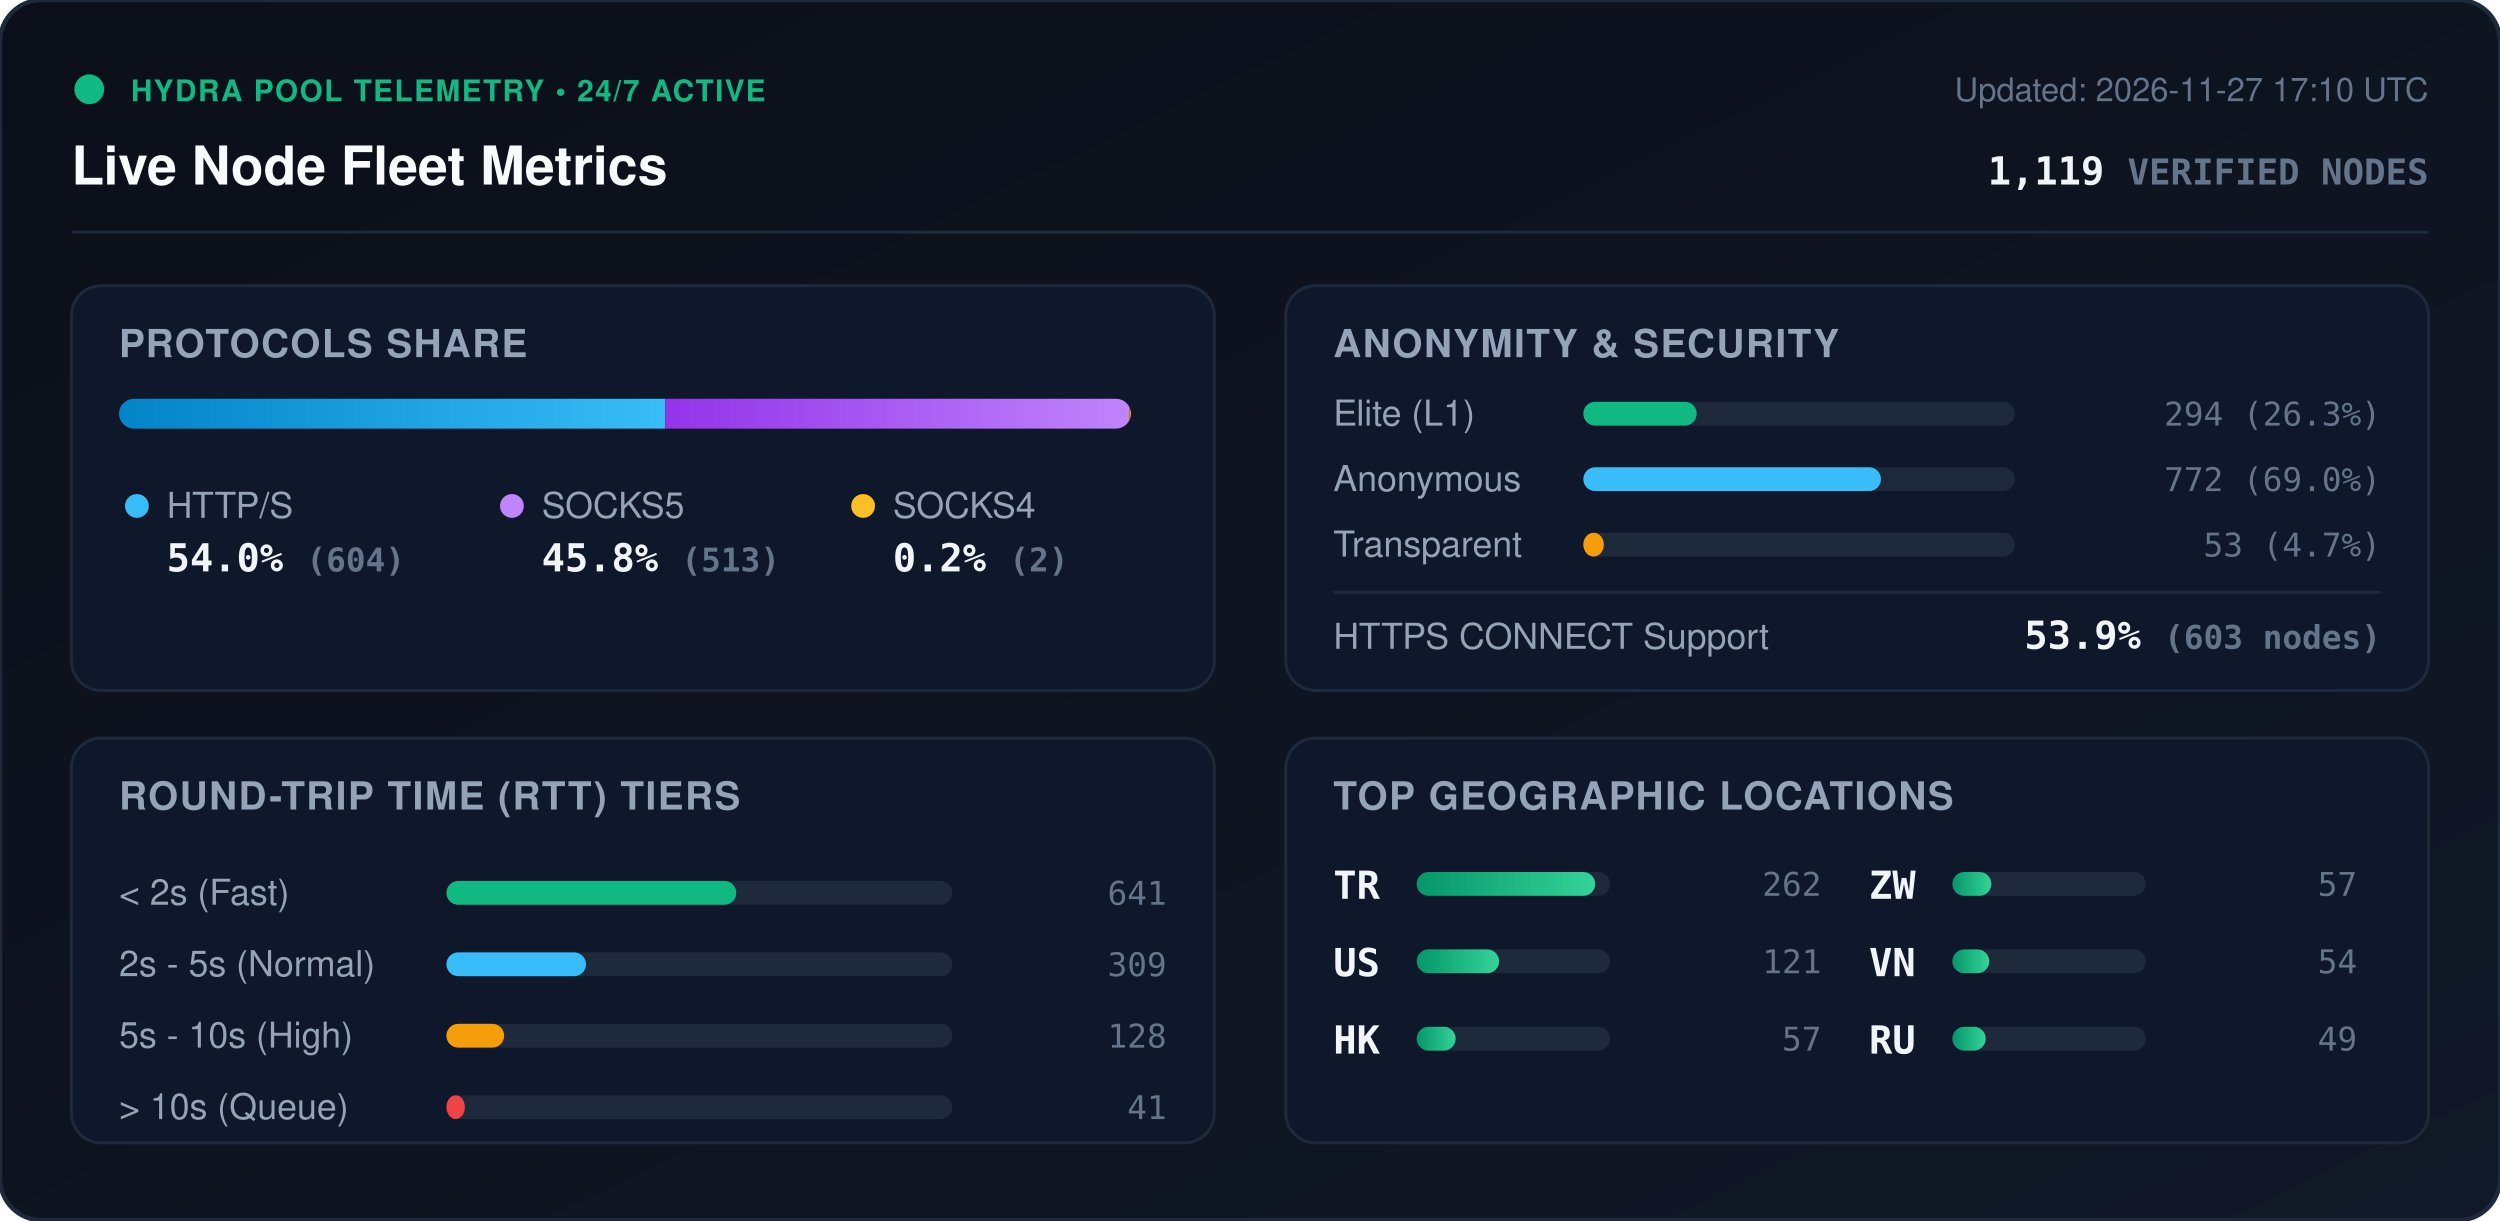
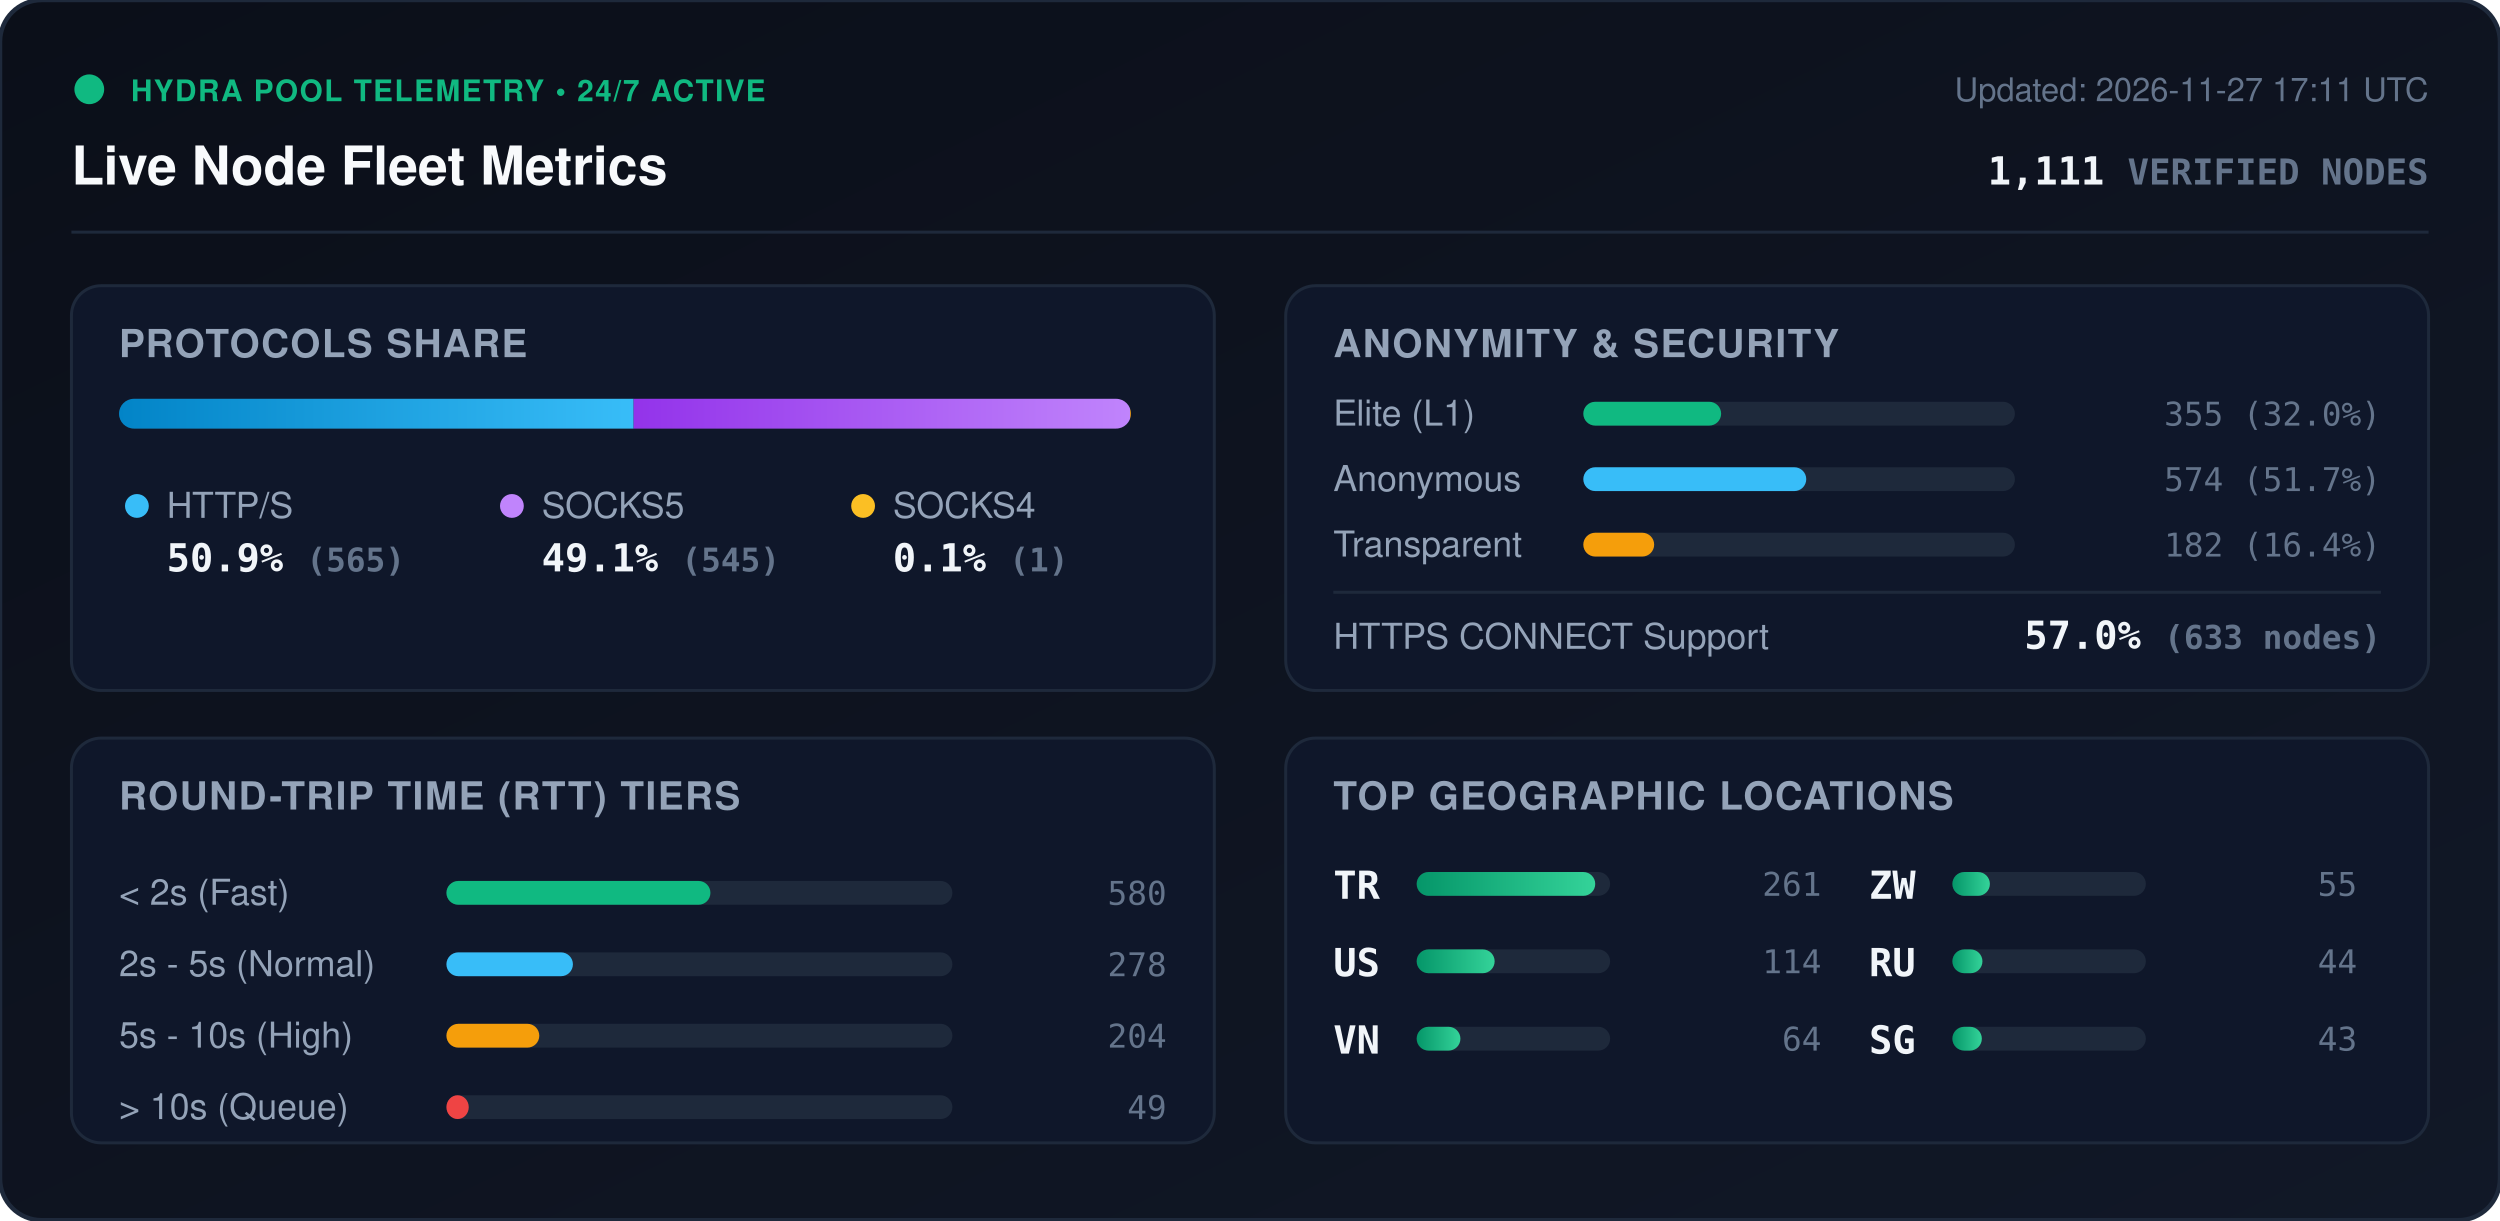
<svg xmlns="http://www.w3.org/2000/svg" viewBox="0 0 840 410" width="840" height="410" style="max-width: 100%; height: auto;">
  <defs>
    <linearGradient id="bg" x1="0%" y1="0%" x2="100%" y2="100%">
      <stop offset="0%" stop-color="#0b0f19" />
      <stop offset="100%" stop-color="#111827" />
    </linearGradient>
    <linearGradient id="bar-http" x1="0%" y1="0%" x2="100%" y2="0%">
      <stop offset="0%" stop-color="#0284c7" />
      <stop offset="100%" stop-color="#38bdf8" />
    </linearGradient>
    <linearGradient id="bar-socks5" x1="0%" y1="0%" x2="100%" y2="0%">
      <stop offset="0%" stop-color="#9333ea" />
      <stop offset="100%" stop-color="#c084fc" />
    </linearGradient>
    <linearGradient id="bar-socks4" x1="0%" y1="0%" x2="100%" y2="0%">
      <stop offset="0%" stop-color="#d97706" />
      <stop offset="100%" stop-color="#fbbf24" />
    </linearGradient>
    <linearGradient id="bar-green" x1="0%" y1="0%" x2="100%" y2="0%">
      <stop offset="0%" stop-color="#059669" />
      <stop offset="100%" stop-color="#34d399" />
    </linearGradient>
    <clipPath id="prog-track-clip">
      <rect width="340.0" height="10" rx="5" />
    </clipPath>
    <style>
      .title { font: 700 18px -apple-system, BlinkMacSystemFont, 'Segoe UI', Helvetica, Arial, sans-serif; fill: #f8fafc; }
      .sub { font: 500 11px -apple-system, BlinkMacSystemFont, 'Segoe UI', Helvetica, Arial, sans-serif; fill: #64748b; }
      .section-hdr { font: 600 13px -apple-system, BlinkMacSystemFont, 'Segoe UI', Helvetica, Arial, sans-serif; fill: #94a3b8; letter-spacing: 0.5px; }
      .metric-val { font: 700 13px -apple-system, BlinkMacSystemFont, 'Segoe UI', Helvetica, Arial, sans-serif; fill: #f1f5f9; }
      .metric-lbl { font: 500 12px -apple-system, BlinkMacSystemFont, 'Segoe UI', Helvetica, Arial, sans-serif; fill: #94a3b8; }
      .badge-txt { font: 700 10px -apple-system, BlinkMacSystemFont, 'Segoe UI', Helvetica, Arial, sans-serif; fill: #10b981; letter-spacing: 0.5px; }
      .mono { font-family: ui-monospace, SFMono-Regular, Menlo, Monaco, Consolas, monospace; }
      .pulse { animation: beacon 2s infinite ease-in-out; }
      @keyframes beacon { 0%, 100% { opacity: 1; } 50% { opacity: 0.35; } }
    </style>
  </defs>
  <rect width="840" height="410" rx="14" fill="url(#bg)" stroke="#1e293b" stroke-width="1.5" />
  <g transform="translate(24, 24)">
    <circle cx="6" cy="6" r="5" fill="#10b981" class="pulse" />
    <text x="20" y="10" class="badge-txt">HYDRA POOL TELEMETRY • 24/7 ACTIVE</text>
    <text x="0" y="38" class="title">Live Node Fleet Metrics</text>
-     <text x="792" y="10" text-anchor="end" class="sub">Updated: 2026-11-27 17:10 UTC</text>
-     <text x="792" y="38" text-anchor="end" class="metric-val mono" fill="#38bdf8">1,119 <tspan font-size="12" fill="#64748b">VERIFIED NODES</tspan>
+     <text x="792" y="10" text-anchor="end" class="sub">Updated: 2026-11-27 17:11 UTC</text>
+     <text x="792" y="38" text-anchor="end" class="metric-val mono" fill="#38bdf8">1,111 <tspan font-size="12" fill="#64748b">VERIFIED NODES</tspan>
    </text>
  </g>
  <line x1="24" y1="78" x2="816" y2="78" stroke="#1e293b" stroke-width="1" />
  <g transform="translate(24, 96)">
    <rect width="384" height="136" rx="10" fill="#0f172a" stroke="#1e293b" />
    <text x="16" y="24" class="section-hdr">PROTOCOLS SHARE</text>
    <g transform="translate(16, 38)">
      <rect width="340.0" height="10" rx="5" fill="#1e293b" />
      <g clip-path="url(#prog-track-clip)">
-         <rect x="0" width="183.5" height="10" fill="url(#bar-http)" />
-         <rect x="183.5" width="155.9" height="10" fill="url(#bar-socks5)" />
-         <rect x="339.4" width="0.6" height="10" fill="url(#bar-socks4)" />
+         <rect x="0" width="172.9" height="10" fill="url(#bar-http)" />
+         <rect x="172.9" width="166.8" height="10" fill="url(#bar-socks5)" />
+         <rect x="339.7" width="0.3" height="10" fill="url(#bar-socks4)" />
      </g>
    </g>
    <g transform="translate(16, 68)">
      <circle cx="6" cy="6" r="4" fill="#38bdf8" />
      <text x="16" y="10" class="metric-lbl">HTTP/S</text>
-       <text x="16" y="28" class="metric-val mono">54.0% <tspan font-size="11" fill="#64748b">(604)</tspan>
+       <text x="16" y="28" class="metric-val mono">50.9% <tspan font-size="11" fill="#64748b">(565)</tspan>
      </text>
      <circle cx="132" cy="6" r="4" fill="#c084fc" />
      <text x="142" y="10" class="metric-lbl">SOCKS5</text>
-       <text x="142" y="28" class="metric-val mono">45.8% <tspan font-size="11" fill="#64748b">(513)</tspan>
+       <text x="142" y="28" class="metric-val mono">49.1% <tspan font-size="11" fill="#64748b">(545)</tspan>
      </text>
      <circle cx="250" cy="6" r="4" fill="#fbbf24" />
      <text x="260" y="10" class="metric-lbl">SOCKS4</text>
-       <text x="260" y="28" class="metric-val mono">0.2% <tspan font-size="11" fill="#64748b">(2)</tspan>
+       <text x="260" y="28" class="metric-val mono">0.1% <tspan font-size="11" fill="#64748b">(1)</tspan>
      </text>
    </g>
  </g>
  <g transform="translate(432, 96)">
    <rect width="384" height="136" rx="10" fill="#0f172a" stroke="#1e293b" />
    <text x="16" y="24" class="section-hdr">ANONYMITY &amp; SECURITY</text>
    <text x="16" y="47" class="metric-lbl">Elite (L1)</text>
    <rect x="100" y="39" width="145.0" height="8" rx="4" fill="#1e293b" />
-     <rect x="100" y="39" width="38.1" height="8" rx="4" fill="#10b981" />
-     <text x="368" y="47" text-anchor="end" class="mono sub" fill="#e2e8f0">294 (26.3%)</text>
+     <rect x="100" y="39" width="46.3" height="8" rx="4" fill="#10b981" />
+     <text x="368" y="47" text-anchor="end" class="mono sub" fill="#e2e8f0">355 (32.0%)</text>
    <text x="16" y="69" class="metric-lbl">Anonymous</text>
    <rect x="100" y="61" width="145.0" height="8" rx="4" fill="#1e293b" />
-     <rect x="100" y="61" width="100.0" height="8" rx="4" fill="#38bdf8" />
-     <text x="368" y="69" text-anchor="end" class="mono sub" fill="#e2e8f0">772 (69.0%)</text>
+     <rect x="100" y="61" width="74.9" height="8" rx="4" fill="#38bdf8" />
+     <text x="368" y="69" text-anchor="end" class="mono sub" fill="#e2e8f0">574 (51.7%)</text>
    <text x="16" y="91" class="metric-lbl">Transparent</text>
    <rect x="100" y="83" width="145.0" height="8" rx="4" fill="#1e293b" />
-     <rect x="100" y="83" width="6.9" height="8" rx="4" fill="#f59e0b" />
-     <text x="368" y="91" text-anchor="end" class="mono sub" fill="#e2e8f0">53 (4.7%)</text>
+     <rect x="100" y="83" width="23.8" height="8" rx="4" fill="#f59e0b" />
+     <text x="368" y="91" text-anchor="end" class="mono sub" fill="#e2e8f0">182 (16.4%)</text>
    <line x1="16" y1="103" x2="368" y2="103" stroke="#1e293b" stroke-width="1" />
    <text x="16" y="122" class="metric-lbl">HTTPS CONNECT Support</text>
-     <text x="368" y="122" text-anchor="end" class="metric-val mono" fill="#34d399">53.9% <tspan font-size="11" fill="#64748b">(603 nodes)</tspan>
+     <text x="368" y="122" text-anchor="end" class="metric-val mono" fill="#34d399">57.0% <tspan font-size="11" fill="#64748b">(633 nodes)</tspan>
    </text>
  </g>
  <g transform="translate(24, 248)">
    <rect width="384" height="136" rx="10" fill="#0f172a" stroke="#1e293b" />
    <text x="16" y="24" class="section-hdr">ROUND-TRIP TIME (RTT) TIERS</text>
    <g transform="translate(16, 42)">
      <text x="0" y="14" class="metric-lbl">&lt; 2s (Fast)</text>
      <rect x="110" y="6" width="170" height="8" rx="4" fill="#1e293b" />
-       <rect x="110" y="6" width="97.4" height="8" rx="4" fill="#10b981" />
-       <text x="352" y="14" text-anchor="end" class="mono sub">641</text>
+       <rect x="110" y="6" width="88.7" height="8" rx="4" fill="#10b981" />
+       <text x="352" y="14" text-anchor="end" class="mono sub">580</text>
      <text x="0" y="38" class="metric-lbl">2s - 5s (Normal)</text>
      <rect x="110" y="30" width="170" height="8" rx="4" fill="#1e293b" />
-       <rect x="110" y="30" width="46.9" height="8" rx="4" fill="#38bdf8" />
-       <text x="352" y="38" text-anchor="end" class="mono sub">309</text>
+       <rect x="110" y="30" width="42.5" height="8" rx="4" fill="#38bdf8" />
+       <text x="352" y="38" text-anchor="end" class="mono sub">278</text>
      <text x="0" y="62" class="metric-lbl">5s - 10s (High)</text>
      <rect x="110" y="54" width="170" height="8" rx="4" fill="#1e293b" />
-       <rect x="110" y="54" width="19.4" height="8" rx="4" fill="#f59e0b" />
-       <text x="352" y="62" text-anchor="end" class="mono sub">128</text>
+       <rect x="110" y="54" width="31.2" height="8" rx="4" fill="#f59e0b" />
+       <text x="352" y="62" text-anchor="end" class="mono sub">204</text>
      <text x="0" y="86" class="metric-lbl">&gt; 10s (Queue)</text>
      <rect x="110" y="78" width="170" height="8" rx="4" fill="#1e293b" />
-       <rect x="110" y="78" width="6.2" height="8" rx="4" fill="#ef4444" />
-       <text x="352" y="86" text-anchor="end" class="mono sub">41</text>
+       <rect x="110" y="78" width="7.5" height="8" rx="4" fill="#ef4444" />
+       <text x="352" y="86" text-anchor="end" class="mono sub">49</text>
    </g>
  </g>
  <g transform="translate(432, 248)">
    <rect width="384" height="136" rx="10" fill="#0f172a" stroke="#1e293b" />
    <text x="16" y="24" class="section-hdr">TOP GEOGRAPHIC LOCATIONS</text>
    <g transform="translate(16, 42)">
      <g transform="translate(0, 0)">
        <text x="0" y="12" class="mono metric-val" font-size="12">TR</text>
        <rect x="28" y="3" width="65" height="8" rx="4" fill="#1e293b" />
        <rect x="28" y="3" width="60.0" height="8" rx="4" fill="url(#bar-green)" />
-         <text x="164" y="11" text-anchor="end" class="mono sub">262</text>
+         <text x="164" y="11" text-anchor="end" class="mono sub">261</text>
      </g>
      <g transform="translate(0, 26)">
        <text x="0" y="12" class="mono metric-val" font-size="12">US</text>
        <rect x="28" y="3" width="65" height="8" rx="4" fill="#1e293b" />
-         <rect x="28" y="3" width="27.7" height="8" rx="4" fill="url(#bar-green)" />
-         <text x="164" y="11" text-anchor="end" class="mono sub">121</text>
+         <rect x="28" y="3" width="26.2" height="8" rx="4" fill="url(#bar-green)" />
+         <text x="164" y="11" text-anchor="end" class="mono sub">114</text>
      </g>
      <g transform="translate(0, 52)">
-         <text x="0" y="12" class="mono metric-val" font-size="12">HK</text>
+         <text x="0" y="12" class="mono metric-val" font-size="12">VN</text>
        <rect x="28" y="3" width="65" height="8" rx="4" fill="#1e293b" />
-         <rect x="28" y="3" width="13.1" height="8" rx="4" fill="url(#bar-green)" />
-         <text x="164" y="11" text-anchor="end" class="mono sub">57</text>
+         <rect x="28" y="3" width="14.7" height="8" rx="4" fill="url(#bar-green)" />
+         <text x="164" y="11" text-anchor="end" class="mono sub">64</text>
      </g>
      <g transform="translate(180, 0)">
        <text x="0" y="12" class="mono metric-val" font-size="12">ZW</text>
        <rect x="28" y="3" width="65" height="8" rx="4" fill="#1e293b" />
-         <rect x="28" y="3" width="13.1" height="8" rx="4" fill="url(#bar-green)" />
-         <text x="164" y="11" text-anchor="end" class="mono sub">57</text>
+         <rect x="28" y="3" width="12.6" height="8" rx="4" fill="url(#bar-green)" />
+         <text x="164" y="11" text-anchor="end" class="mono sub">55</text>
      </g>
      <g transform="translate(180, 26)">
-         <text x="0" y="12" class="mono metric-val" font-size="12">VN</text>
+         <text x="0" y="12" class="mono metric-val" font-size="12">RU</text>
        <rect x="28" y="3" width="65" height="8" rx="4" fill="#1e293b" />
-         <rect x="28" y="3" width="12.4" height="8" rx="4" fill="url(#bar-green)" />
-         <text x="164" y="11" text-anchor="end" class="mono sub">54</text>
+         <rect x="28" y="3" width="10.1" height="8" rx="4" fill="url(#bar-green)" />
+         <text x="164" y="11" text-anchor="end" class="mono sub">44</text>
      </g>
      <g transform="translate(180, 52)">
-         <text x="0" y="12" class="mono metric-val" font-size="12">RU</text>
+         <text x="0" y="12" class="mono metric-val" font-size="12">SG</text>
        <rect x="28" y="3" width="65" height="8" rx="4" fill="#1e293b" />
-         <rect x="28" y="3" width="11.2" height="8" rx="4" fill="url(#bar-green)" />
-         <text x="164" y="11" text-anchor="end" class="mono sub">49</text>
+         <rect x="28" y="3" width="9.9" height="8" rx="4" fill="url(#bar-green)" />
+         <text x="164" y="11" text-anchor="end" class="mono sub">43</text>
      </g>
    </g>
  </g>
</svg>
